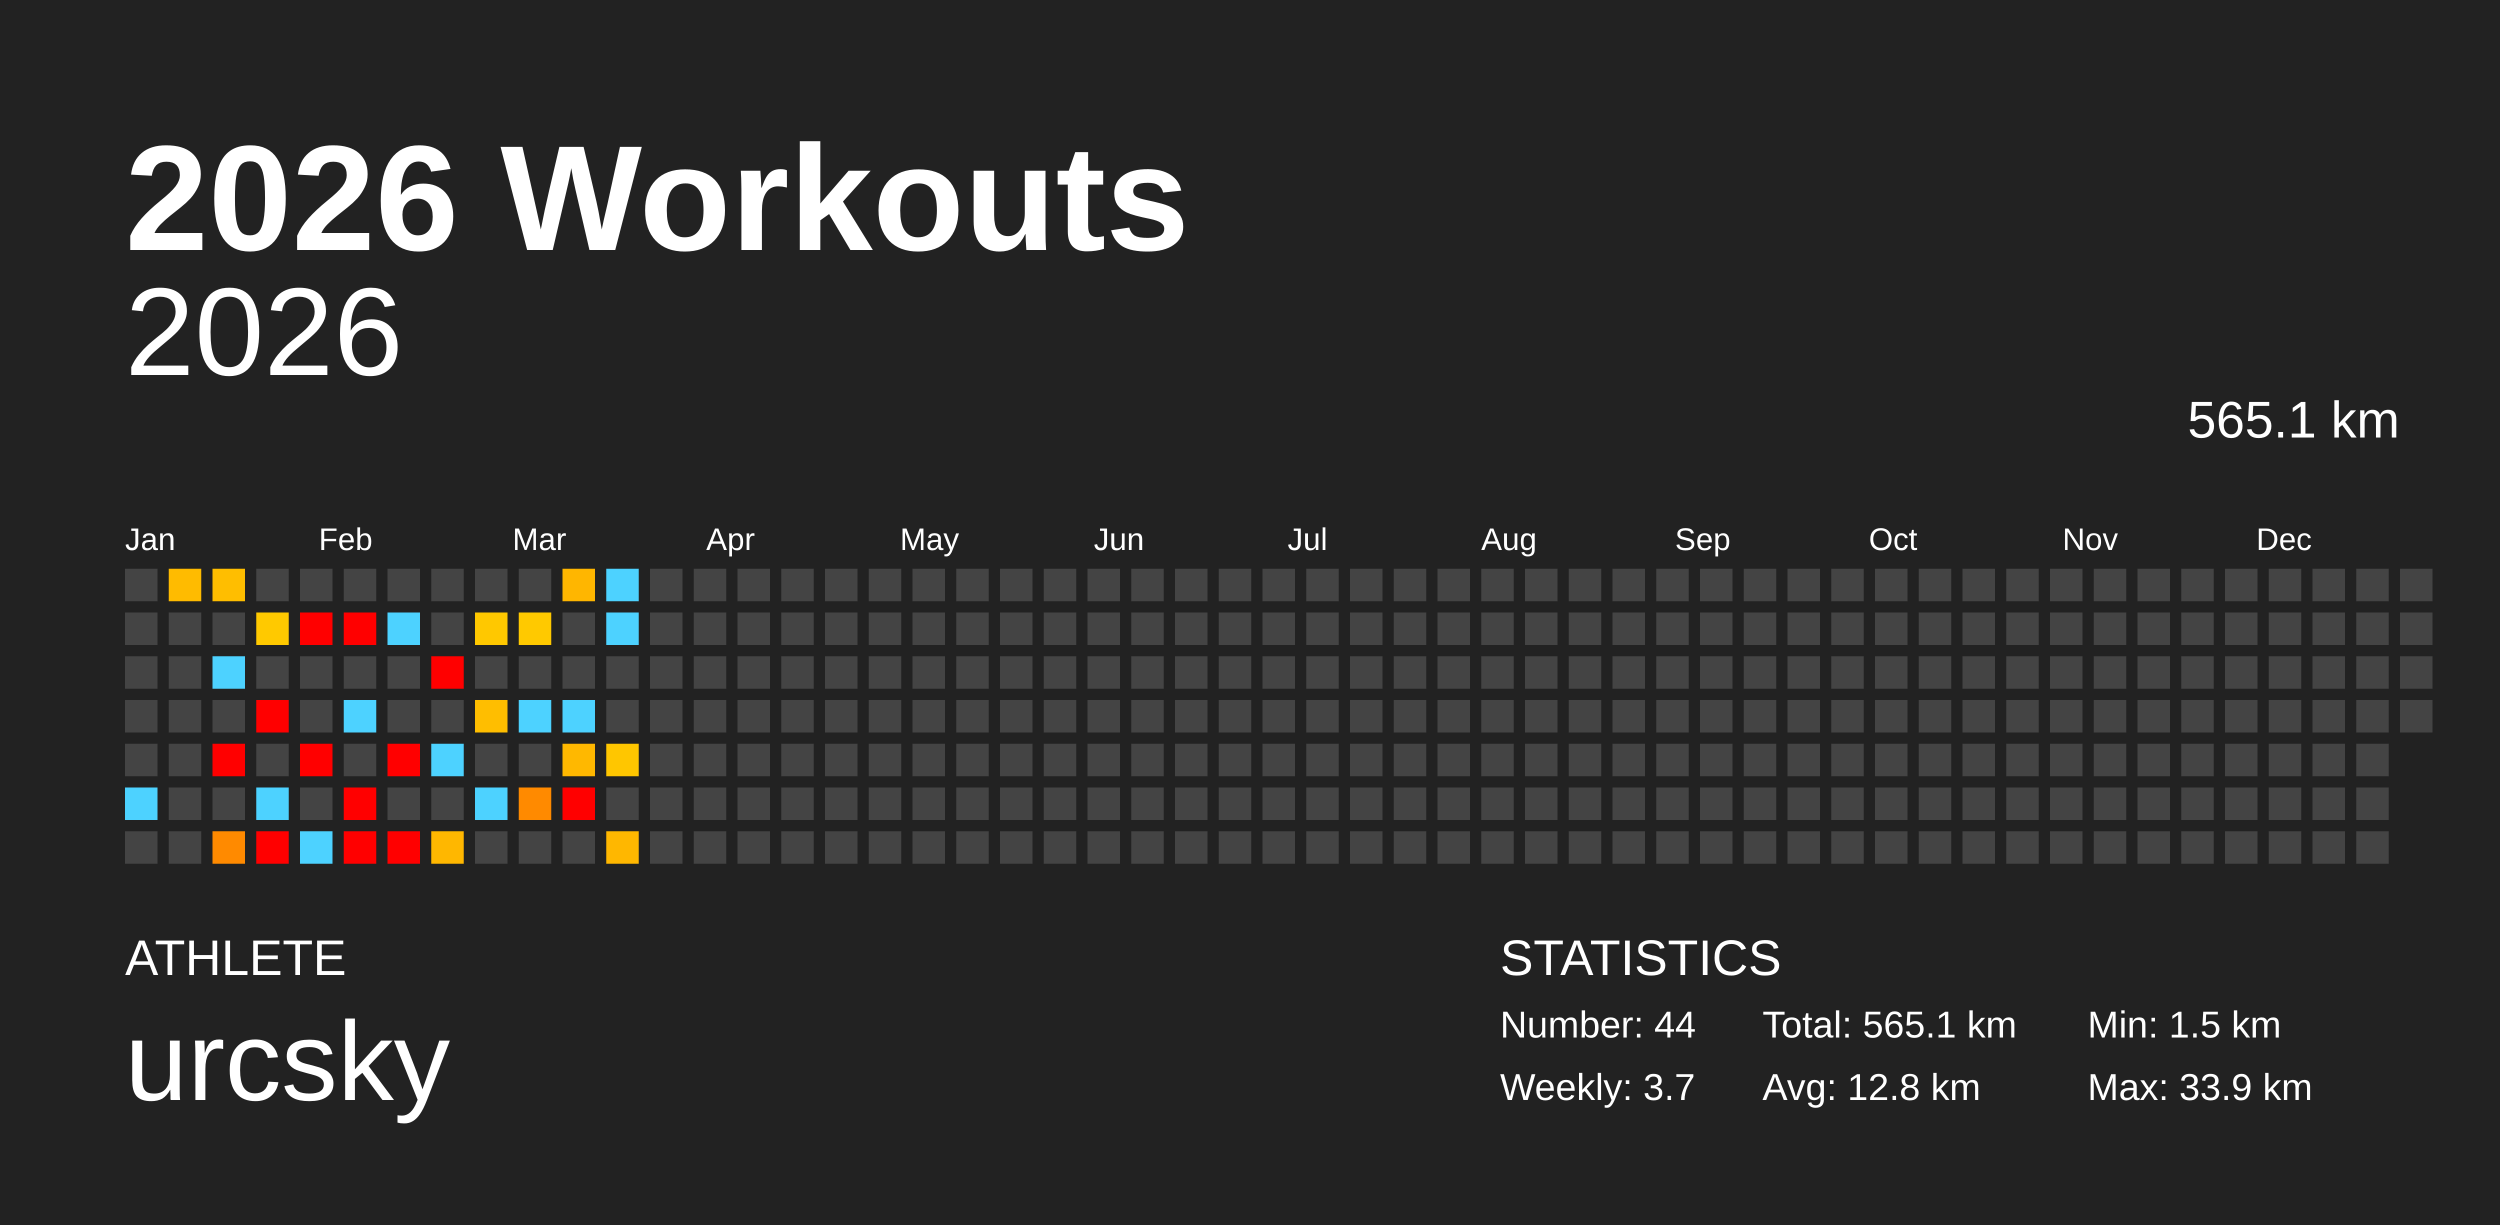
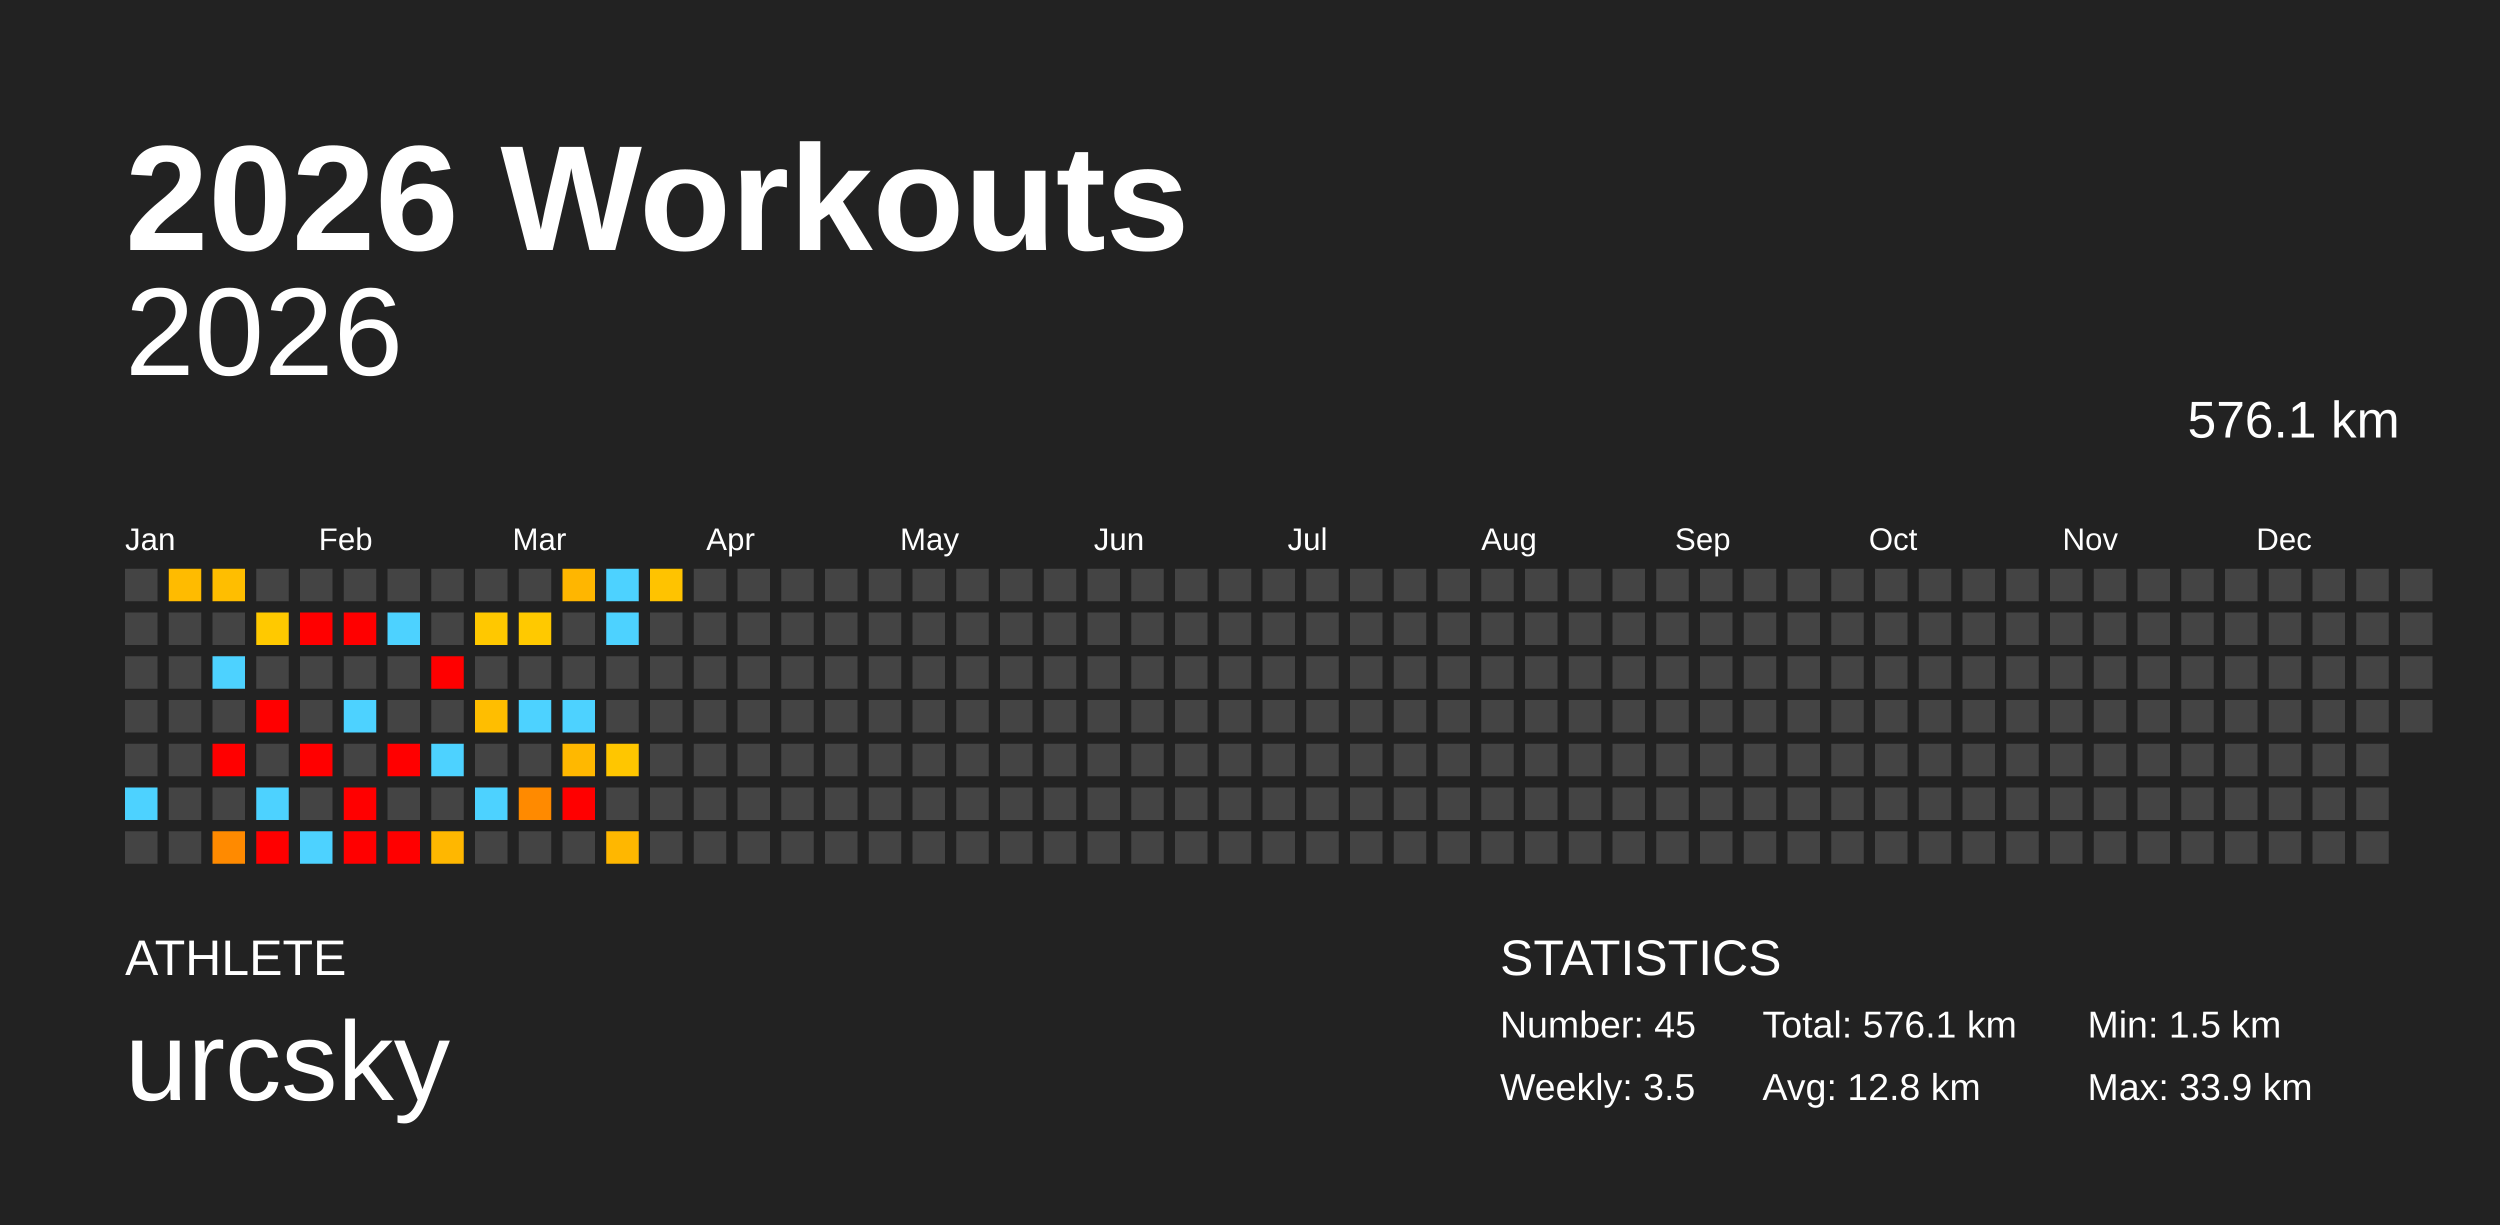
<svg xmlns="http://www.w3.org/2000/svg" baseProfile="full" height="98mm" version="1.1" viewBox="0,0,200,98" width="200mm">
  <defs />
  <rect fill="#222222" height="98" width="200" x="0" y="0" />
  <text fill="#FFFFFF" style="font-size:12px; font-family:Arial; font-weight:bold;" x="10" y="20">2026 Workouts</text>
  <text fill="#FFFFFF" style="font-size:4px; font-family:Arial" x="10" y="78">ATHLETE</text>
  <text fill="#FFFFFF" style="font-size:9px; font-family:Arial" x="10" y="88">urcsky</text>
  <text fill="#FFFFFF" style="font-size:4px; font-family:Arial" x="120" y="78">STATISTICS</text>
-   <text fill="#FFFFFF" style="font-size:3px; font-family:Arial" x="120" y="83">Number: 44</text>
-   <text fill="#FFFFFF" style="font-size:3px; font-family:Arial" x="120" y="88">Weekly: 3.7</text>
-   <text fill="#FFFFFF" style="font-size:3px; font-family:Arial" x="141" y="83">Total: 565.1 km</text>
+   <text fill="#FFFFFF" style="font-size:3px; font-family:Arial" x="120" y="83">Number: 45</text>
+   <text fill="#FFFFFF" style="font-size:3px; font-family:Arial" x="120" y="88">Weekly: 3.5</text>
+   <text fill="#FFFFFF" style="font-size:3px; font-family:Arial" x="141" y="83">Total: 576.1 km</text>
  <text fill="#FFFFFF" style="font-size:3px; font-family:Arial" x="141" y="88">Avg: 12.8 km</text>
  <text fill="#FFFFFF" style="font-size:3px; font-family:Arial" x="167" y="83">Min: 1.5 km</text>
  <text fill="#FFFFFF" style="font-size:3px; font-family:Arial" x="167" y="88">Max: 33.9 km</text>
  <text alignment-baseline="hanging" fill="#FFFFFF" style="font-size:10.0px; font-family:Arial;" x="10" y="30">2026</text>
-   <text alignment-baseline="hanging" fill="#FFFFFF" style="font-size:4.125px; font-family:Arial;" x="175" y="35">565.1 km</text>
+   <text alignment-baseline="hanging" fill="#FFFFFF" style="font-size:4.125px; font-family:Arial;" x="175" y="35">576.1 km</text>
  <text fill="#FFFFFF" style="font-size:2.5px; font-family:Arial" x="10.0" y="44">Jan</text>
  <text fill="#FFFFFF" style="font-size:2.5px; font-family:Arial" x="25.5" y="44">Feb</text>
  <text fill="#FFFFFF" style="font-size:2.5px; font-family:Arial" x="41.0" y="44">Mar</text>
  <text fill="#FFFFFF" style="font-size:2.5px; font-family:Arial" x="56.5" y="44">Apr</text>
  <text fill="#FFFFFF" style="font-size:2.5px; font-family:Arial" x="72.0" y="44">May</text>
  <text fill="#FFFFFF" style="font-size:2.5px; font-family:Arial" x="87.5" y="44">Jun</text>
  <text fill="#FFFFFF" style="font-size:2.5px; font-family:Arial" x="103.0" y="44">Jul</text>
  <text fill="#FFFFFF" style="font-size:2.5px; font-family:Arial" x="118.5" y="44">Aug</text>
  <text fill="#FFFFFF" style="font-size:2.5px; font-family:Arial" x="134.0" y="44">Sep</text>
  <text fill="#FFFFFF" style="font-size:2.5px; font-family:Arial" x="149.5" y="44">Oct</text>
  <text fill="#FFFFFF" style="font-size:2.5px; font-family:Arial" x="165.0" y="44">Nov</text>
  <text fill="#FFFFFF" style="font-size:2.5px; font-family:Arial" x="180.5" y="44">Dec</text>
  <rect fill="#444444" height="2.6" width="2.6" x="10.0" y="45.5" />
  <rect fill="#444444" height="2.6" width="2.6" x="10.0" y="49.0" />
  <rect fill="#444444" height="2.6" width="2.6" x="10.0" y="52.5" />
  <rect fill="#444444" height="2.6" width="2.6" x="10.0" y="56.0" />
  <rect fill="#444444" height="2.6" width="2.6" x="10.0" y="59.5" />
  <rect fill="#4dd2ff" height="2.6" width="2.6" x="10.0" y="63.0" />
  <rect fill="#444444" height="2.6" width="2.6" x="10.0" y="66.5" />
  <rect fill="#ffbb00" height="2.6" width="2.6" x="13.5" y="45.5" />
  <rect fill="#444444" height="2.6" width="2.6" x="13.5" y="49.0" />
  <rect fill="#444444" height="2.6" width="2.6" x="13.5" y="52.5" />
  <rect fill="#444444" height="2.6" width="2.6" x="13.5" y="56.0" />
  <rect fill="#444444" height="2.6" width="2.6" x="13.5" y="59.5" />
  <rect fill="#444444" height="2.6" width="2.6" x="13.5" y="63.0" />
  <rect fill="#444444" height="2.6" width="2.6" x="13.5" y="66.5" />
  <rect fill="#ffbe00" height="2.6" width="2.6" x="17.0" y="45.5" />
  <rect fill="#444444" height="2.6" width="2.6" x="17.0" y="49.0" />
  <rect fill="#4dd2ff" height="2.6" width="2.6" x="17.0" y="52.5" />
  <rect fill="#444444" height="2.6" width="2.6" x="17.0" y="56.0" />
  <rect fill="red" height="2.6" width="2.6" x="17.0" y="59.5" />
  <rect fill="#444444" height="2.6" width="2.6" x="17.0" y="63.0" />
  <rect fill="#ff8a00" height="2.6" width="2.6" x="17.0" y="66.5" />
  <rect fill="#444444" height="2.6" width="2.6" x="20.5" y="45.5" />
  <rect fill="#ffc900" height="2.6" width="2.6" x="20.5" y="49.0" />
  <rect fill="#444444" height="2.6" width="2.6" x="20.5" y="52.5" />
  <rect fill="red" height="2.6" width="2.6" x="20.5" y="56.0" />
  <rect fill="#444444" height="2.6" width="2.6" x="20.5" y="59.5" />
  <rect fill="#4dd2ff" height="2.6" width="2.6" x="20.5" y="63.0" />
  <rect fill="red" height="2.6" width="2.6" x="20.5" y="66.5" />
  <rect fill="#444444" height="2.6" width="2.6" x="24.0" y="45.5" />
  <rect fill="red" height="2.6" width="2.6" x="24.0" y="49.0" />
  <rect fill="#444444" height="2.6" width="2.6" x="24.0" y="52.5" />
  <rect fill="#444444" height="2.6" width="2.6" x="24.0" y="56.0" />
  <rect fill="red" height="2.6" width="2.6" x="24.0" y="59.5" />
  <rect fill="#444444" height="2.6" width="2.6" x="24.0" y="63.0" />
  <rect fill="#4dd2ff" height="2.6" width="2.6" x="24.0" y="66.5" />
  <rect fill="#444444" height="2.6" width="2.6" x="27.5" y="45.5" />
  <rect fill="red" height="2.6" width="2.6" x="27.5" y="49.0" />
  <rect fill="#444444" height="2.6" width="2.6" x="27.5" y="52.5" />
  <rect fill="#4dd2ff" height="2.6" width="2.6" x="27.5" y="56.0" />
  <rect fill="#444444" height="2.6" width="2.6" x="27.5" y="59.5" />
  <rect fill="red" height="2.6" width="2.6" x="27.5" y="63.0" />
  <rect fill="red" height="2.6" width="2.6" x="27.5" y="66.5" />
  <rect fill="#444444" height="2.6" width="2.6" x="31.0" y="45.5" />
  <rect fill="#4dd2ff" height="2.6" width="2.6" x="31.0" y="49.0" />
  <rect fill="#444444" height="2.6" width="2.6" x="31.0" y="52.5" />
  <rect fill="#444444" height="2.6" width="2.6" x="31.0" y="56.0" />
  <rect fill="red" height="2.6" width="2.6" x="31.0" y="59.5" />
  <rect fill="#444444" height="2.6" width="2.6" x="31.0" y="63.0" />
  <rect fill="red" height="2.6" width="2.6" x="31.0" y="66.5" />
  <rect fill="#444444" height="2.6" width="2.6" x="34.5" y="45.5" />
  <rect fill="#444444" height="2.6" width="2.6" x="34.5" y="49.0" />
  <rect fill="red" height="2.6" width="2.6" x="34.5" y="52.5" />
  <rect fill="#444444" height="2.6" width="2.6" x="34.5" y="56.0" />
  <rect fill="#4dd2ff" height="2.6" width="2.6" x="34.5" y="59.5" />
  <rect fill="#444444" height="2.6" width="2.6" x="34.5" y="63.0" />
  <rect fill="#ffb700" height="2.6" width="2.6" x="34.5" y="66.5" />
  <rect fill="#444444" height="2.6" width="2.6" x="38.0" y="45.5" />
  <rect fill="#ffc800" height="2.6" width="2.6" x="38.0" y="49.0" />
  <rect fill="#444444" height="2.6" width="2.6" x="38.0" y="52.5" />
  <rect fill="#ffbe00" height="2.6" width="2.6" x="38.0" y="56.0" />
  <rect fill="#444444" height="2.6" width="2.6" x="38.0" y="59.5" />
  <rect fill="#4dd2ff" height="2.6" width="2.6" x="38.0" y="63.0" />
  <rect fill="#444444" height="2.6" width="2.6" x="38.0" y="66.5" />
  <rect fill="#444444" height="2.6" width="2.6" x="41.5" y="45.5" />
  <rect fill="#ffc900" height="2.6" width="2.6" x="41.5" y="49.0" />
  <rect fill="#444444" height="2.6" width="2.6" x="41.5" y="52.5" />
  <rect fill="#4dd2ff" height="2.6" width="2.6" x="41.5" y="56.0" />
  <rect fill="#444444" height="2.6" width="2.6" x="41.5" y="59.5" />
  <rect fill="#ff8a00" height="2.6" width="2.6" x="41.5" y="63.0" />
  <rect fill="#444444" height="2.6" width="2.6" x="41.5" y="66.5" />
  <rect fill="#ffb600" height="2.6" width="2.6" x="45.0" y="45.5" />
  <rect fill="#444444" height="2.6" width="2.6" x="45.0" y="49.0" />
  <rect fill="#444444" height="2.6" width="2.6" x="45.0" y="52.5" />
  <rect fill="#4dd2ff" height="2.6" width="2.6" x="45.0" y="56.0" />
  <rect fill="#ffb800" height="2.6" width="2.6" x="45.0" y="59.5" />
  <rect fill="red" height="2.6" width="2.6" x="45.0" y="63.0" />
  <rect fill="#444444" height="2.6" width="2.6" x="45.0" y="66.5" />
  <rect fill="#4dd2ff" height="2.6" width="2.6" x="48.5" y="45.5" />
  <rect fill="#4dd2ff" height="2.6" width="2.6" x="48.5" y="49.0" />
  <rect fill="#444444" height="2.6" width="2.6" x="48.5" y="52.5" />
  <rect fill="#444444" height="2.6" width="2.6" x="48.5" y="56.0" />
  <rect fill="#ffc600" height="2.6" width="2.6" x="48.5" y="59.5" />
  <rect fill="#444444" height="2.6" width="2.6" x="48.5" y="63.0" />
  <rect fill="#ffb700" height="2.6" width="2.6" x="48.5" y="66.5" />
-   <rect fill="#444444" height="2.6" width="2.6" x="52.0" y="45.5" />
+   <rect fill="#ffc300" height="2.6" width="2.6" x="52.0" y="45.5" />
  <rect fill="#444444" height="2.6" width="2.6" x="52.0" y="49.0" />
  <rect fill="#444444" height="2.6" width="2.6" x="52.0" y="52.5" />
  <rect fill="#444444" height="2.6" width="2.6" x="52.0" y="56.0" />
  <rect fill="#444444" height="2.6" width="2.6" x="52.0" y="59.5" />
  <rect fill="#444444" height="2.6" width="2.6" x="52.0" y="63.0" />
  <rect fill="#444444" height="2.6" width="2.6" x="52.0" y="66.5" />
  <rect fill="#444444" height="2.6" width="2.6" x="55.5" y="45.5" />
  <rect fill="#444444" height="2.6" width="2.6" x="55.5" y="49.0" />
  <rect fill="#444444" height="2.6" width="2.6" x="55.5" y="52.5" />
  <rect fill="#444444" height="2.6" width="2.6" x="55.5" y="56.0" />
  <rect fill="#444444" height="2.6" width="2.6" x="55.5" y="59.5" />
  <rect fill="#444444" height="2.6" width="2.6" x="55.5" y="63.0" />
  <rect fill="#444444" height="2.6" width="2.6" x="55.5" y="66.5" />
  <rect fill="#444444" height="2.6" width="2.6" x="59.0" y="45.5" />
  <rect fill="#444444" height="2.6" width="2.6" x="59.0" y="49.0" />
  <rect fill="#444444" height="2.6" width="2.6" x="59.0" y="52.5" />
  <rect fill="#444444" height="2.6" width="2.6" x="59.0" y="56.0" />
  <rect fill="#444444" height="2.6" width="2.6" x="59.0" y="59.5" />
  <rect fill="#444444" height="2.6" width="2.6" x="59.0" y="63.0" />
  <rect fill="#444444" height="2.6" width="2.6" x="59.0" y="66.5" />
  <rect fill="#444444" height="2.6" width="2.6" x="62.5" y="45.5" />
  <rect fill="#444444" height="2.6" width="2.6" x="62.5" y="49.0" />
  <rect fill="#444444" height="2.6" width="2.6" x="62.5" y="52.5" />
  <rect fill="#444444" height="2.6" width="2.6" x="62.5" y="56.0" />
  <rect fill="#444444" height="2.6" width="2.6" x="62.5" y="59.5" />
  <rect fill="#444444" height="2.6" width="2.6" x="62.5" y="63.0" />
  <rect fill="#444444" height="2.6" width="2.6" x="62.5" y="66.5" />
  <rect fill="#444444" height="2.6" width="2.6" x="66.0" y="45.5" />
  <rect fill="#444444" height="2.6" width="2.6" x="66.0" y="49.0" />
  <rect fill="#444444" height="2.6" width="2.6" x="66.0" y="52.5" />
  <rect fill="#444444" height="2.6" width="2.6" x="66.0" y="56.0" />
  <rect fill="#444444" height="2.6" width="2.6" x="66.0" y="59.5" />
  <rect fill="#444444" height="2.6" width="2.6" x="66.0" y="63.0" />
  <rect fill="#444444" height="2.6" width="2.6" x="66.0" y="66.5" />
  <rect fill="#444444" height="2.6" width="2.6" x="69.5" y="45.5" />
  <rect fill="#444444" height="2.6" width="2.6" x="69.5" y="49.0" />
  <rect fill="#444444" height="2.6" width="2.6" x="69.5" y="52.5" />
  <rect fill="#444444" height="2.6" width="2.6" x="69.5" y="56.0" />
  <rect fill="#444444" height="2.6" width="2.6" x="69.5" y="59.5" />
  <rect fill="#444444" height="2.6" width="2.6" x="69.5" y="63.0" />
  <rect fill="#444444" height="2.6" width="2.6" x="69.5" y="66.5" />
  <rect fill="#444444" height="2.6" width="2.6" x="73.0" y="45.5" />
  <rect fill="#444444" height="2.6" width="2.6" x="73.0" y="49.0" />
  <rect fill="#444444" height="2.6" width="2.6" x="73.0" y="52.5" />
  <rect fill="#444444" height="2.6" width="2.6" x="73.0" y="56.0" />
  <rect fill="#444444" height="2.6" width="2.6" x="73.0" y="59.5" />
  <rect fill="#444444" height="2.6" width="2.6" x="73.0" y="63.0" />
  <rect fill="#444444" height="2.6" width="2.6" x="73.0" y="66.5" />
  <rect fill="#444444" height="2.6" width="2.6" x="76.5" y="45.5" />
  <rect fill="#444444" height="2.6" width="2.6" x="76.5" y="49.0" />
  <rect fill="#444444" height="2.6" width="2.6" x="76.5" y="52.5" />
  <rect fill="#444444" height="2.6" width="2.6" x="76.5" y="56.0" />
  <rect fill="#444444" height="2.6" width="2.6" x="76.5" y="59.5" />
  <rect fill="#444444" height="2.6" width="2.6" x="76.5" y="63.0" />
  <rect fill="#444444" height="2.6" width="2.6" x="76.5" y="66.5" />
  <rect fill="#444444" height="2.6" width="2.6" x="80.0" y="45.5" />
  <rect fill="#444444" height="2.6" width="2.6" x="80.0" y="49.0" />
  <rect fill="#444444" height="2.6" width="2.6" x="80.0" y="52.5" />
  <rect fill="#444444" height="2.6" width="2.6" x="80.0" y="56.0" />
  <rect fill="#444444" height="2.6" width="2.6" x="80.0" y="59.5" />
  <rect fill="#444444" height="2.6" width="2.6" x="80.0" y="63.0" />
  <rect fill="#444444" height="2.6" width="2.6" x="80.0" y="66.5" />
  <rect fill="#444444" height="2.6" width="2.6" x="83.5" y="45.5" />
  <rect fill="#444444" height="2.6" width="2.6" x="83.5" y="49.0" />
  <rect fill="#444444" height="2.6" width="2.6" x="83.5" y="52.5" />
  <rect fill="#444444" height="2.6" width="2.6" x="83.5" y="56.0" />
  <rect fill="#444444" height="2.6" width="2.6" x="83.5" y="59.5" />
  <rect fill="#444444" height="2.6" width="2.6" x="83.5" y="63.0" />
  <rect fill="#444444" height="2.6" width="2.6" x="83.5" y="66.5" />
  <rect fill="#444444" height="2.6" width="2.6" x="87.0" y="45.5" />
  <rect fill="#444444" height="2.6" width="2.6" x="87.0" y="49.0" />
  <rect fill="#444444" height="2.6" width="2.6" x="87.0" y="52.5" />
  <rect fill="#444444" height="2.6" width="2.6" x="87.0" y="56.0" />
  <rect fill="#444444" height="2.6" width="2.6" x="87.0" y="59.5" />
  <rect fill="#444444" height="2.6" width="2.6" x="87.0" y="63.0" />
  <rect fill="#444444" height="2.6" width="2.6" x="87.0" y="66.5" />
  <rect fill="#444444" height="2.6" width="2.6" x="90.5" y="45.5" />
  <rect fill="#444444" height="2.6" width="2.6" x="90.5" y="49.0" />
  <rect fill="#444444" height="2.6" width="2.6" x="90.5" y="52.5" />
  <rect fill="#444444" height="2.6" width="2.6" x="90.5" y="56.0" />
  <rect fill="#444444" height="2.6" width="2.6" x="90.5" y="59.5" />
  <rect fill="#444444" height="2.6" width="2.6" x="90.5" y="63.0" />
  <rect fill="#444444" height="2.6" width="2.6" x="90.5" y="66.5" />
  <rect fill="#444444" height="2.6" width="2.6" x="94.0" y="45.5" />
  <rect fill="#444444" height="2.6" width="2.6" x="94.0" y="49.0" />
  <rect fill="#444444" height="2.6" width="2.6" x="94.0" y="52.5" />
  <rect fill="#444444" height="2.6" width="2.6" x="94.0" y="56.0" />
  <rect fill="#444444" height="2.6" width="2.6" x="94.0" y="59.5" />
  <rect fill="#444444" height="2.6" width="2.6" x="94.0" y="63.0" />
  <rect fill="#444444" height="2.6" width="2.6" x="94.0" y="66.5" />
  <rect fill="#444444" height="2.6" width="2.6" x="97.5" y="45.5" />
  <rect fill="#444444" height="2.6" width="2.6" x="97.5" y="49.0" />
  <rect fill="#444444" height="2.6" width="2.6" x="97.5" y="52.5" />
  <rect fill="#444444" height="2.6" width="2.6" x="97.5" y="56.0" />
  <rect fill="#444444" height="2.6" width="2.6" x="97.5" y="59.5" />
  <rect fill="#444444" height="2.6" width="2.6" x="97.5" y="63.0" />
  <rect fill="#444444" height="2.6" width="2.6" x="97.5" y="66.5" />
  <rect fill="#444444" height="2.6" width="2.6" x="101.0" y="45.5" />
  <rect fill="#444444" height="2.6" width="2.6" x="101.0" y="49.0" />
  <rect fill="#444444" height="2.6" width="2.6" x="101.0" y="52.5" />
  <rect fill="#444444" height="2.6" width="2.6" x="101.0" y="56.0" />
  <rect fill="#444444" height="2.6" width="2.6" x="101.0" y="59.5" />
  <rect fill="#444444" height="2.6" width="2.6" x="101.0" y="63.0" />
  <rect fill="#444444" height="2.6" width="2.6" x="101.0" y="66.5" />
  <rect fill="#444444" height="2.6" width="2.6" x="104.5" y="45.5" />
  <rect fill="#444444" height="2.6" width="2.6" x="104.5" y="49.0" />
  <rect fill="#444444" height="2.6" width="2.6" x="104.5" y="52.5" />
  <rect fill="#444444" height="2.6" width="2.6" x="104.5" y="56.0" />
  <rect fill="#444444" height="2.6" width="2.6" x="104.5" y="59.5" />
  <rect fill="#444444" height="2.6" width="2.6" x="104.5" y="63.0" />
  <rect fill="#444444" height="2.6" width="2.6" x="104.5" y="66.5" />
  <rect fill="#444444" height="2.6" width="2.6" x="108.0" y="45.5" />
  <rect fill="#444444" height="2.6" width="2.6" x="108.0" y="49.0" />
  <rect fill="#444444" height="2.6" width="2.6" x="108.0" y="52.5" />
  <rect fill="#444444" height="2.6" width="2.6" x="108.0" y="56.0" />
  <rect fill="#444444" height="2.6" width="2.6" x="108.0" y="59.5" />
  <rect fill="#444444" height="2.6" width="2.6" x="108.0" y="63.0" />
  <rect fill="#444444" height="2.6" width="2.6" x="108.0" y="66.5" />
  <rect fill="#444444" height="2.6" width="2.6" x="111.5" y="45.5" />
  <rect fill="#444444" height="2.6" width="2.6" x="111.5" y="49.0" />
  <rect fill="#444444" height="2.6" width="2.6" x="111.5" y="52.5" />
  <rect fill="#444444" height="2.6" width="2.6" x="111.5" y="56.0" />
  <rect fill="#444444" height="2.6" width="2.6" x="111.5" y="59.5" />
  <rect fill="#444444" height="2.6" width="2.6" x="111.5" y="63.0" />
  <rect fill="#444444" height="2.6" width="2.6" x="111.5" y="66.5" />
  <rect fill="#444444" height="2.6" width="2.6" x="115.0" y="45.5" />
  <rect fill="#444444" height="2.6" width="2.6" x="115.0" y="49.0" />
  <rect fill="#444444" height="2.6" width="2.6" x="115.0" y="52.5" />
  <rect fill="#444444" height="2.6" width="2.6" x="115.0" y="56.0" />
  <rect fill="#444444" height="2.6" width="2.6" x="115.0" y="59.5" />
  <rect fill="#444444" height="2.6" width="2.6" x="115.0" y="63.0" />
  <rect fill="#444444" height="2.6" width="2.6" x="115.0" y="66.5" />
  <rect fill="#444444" height="2.6" width="2.6" x="118.5" y="45.5" />
  <rect fill="#444444" height="2.6" width="2.6" x="118.5" y="49.0" />
  <rect fill="#444444" height="2.6" width="2.6" x="118.5" y="52.5" />
  <rect fill="#444444" height="2.6" width="2.6" x="118.5" y="56.0" />
  <rect fill="#444444" height="2.6" width="2.6" x="118.5" y="59.5" />
  <rect fill="#444444" height="2.6" width="2.6" x="118.5" y="63.0" />
  <rect fill="#444444" height="2.6" width="2.6" x="118.5" y="66.5" />
  <rect fill="#444444" height="2.6" width="2.6" x="122.0" y="45.5" />
  <rect fill="#444444" height="2.6" width="2.6" x="122.0" y="49.0" />
  <rect fill="#444444" height="2.6" width="2.6" x="122.0" y="52.5" />
  <rect fill="#444444" height="2.6" width="2.6" x="122.0" y="56.0" />
  <rect fill="#444444" height="2.6" width="2.6" x="122.0" y="59.5" />
  <rect fill="#444444" height="2.6" width="2.6" x="122.0" y="63.0" />
  <rect fill="#444444" height="2.6" width="2.6" x="122.0" y="66.5" />
  <rect fill="#444444" height="2.6" width="2.6" x="125.5" y="45.5" />
  <rect fill="#444444" height="2.6" width="2.6" x="125.5" y="49.0" />
  <rect fill="#444444" height="2.6" width="2.6" x="125.5" y="52.5" />
  <rect fill="#444444" height="2.6" width="2.6" x="125.5" y="56.0" />
  <rect fill="#444444" height="2.6" width="2.6" x="125.5" y="59.5" />
  <rect fill="#444444" height="2.6" width="2.6" x="125.5" y="63.0" />
  <rect fill="#444444" height="2.6" width="2.6" x="125.5" y="66.5" />
  <rect fill="#444444" height="2.6" width="2.6" x="129.0" y="45.5" />
  <rect fill="#444444" height="2.6" width="2.6" x="129.0" y="49.0" />
  <rect fill="#444444" height="2.6" width="2.6" x="129.0" y="52.5" />
  <rect fill="#444444" height="2.6" width="2.6" x="129.0" y="56.0" />
  <rect fill="#444444" height="2.6" width="2.6" x="129.0" y="59.5" />
  <rect fill="#444444" height="2.6" width="2.6" x="129.0" y="63.0" />
  <rect fill="#444444" height="2.6" width="2.6" x="129.0" y="66.5" />
  <rect fill="#444444" height="2.6" width="2.6" x="132.5" y="45.5" />
  <rect fill="#444444" height="2.6" width="2.6" x="132.5" y="49.0" />
  <rect fill="#444444" height="2.6" width="2.6" x="132.5" y="52.5" />
  <rect fill="#444444" height="2.6" width="2.6" x="132.5" y="56.0" />
  <rect fill="#444444" height="2.6" width="2.6" x="132.5" y="59.5" />
  <rect fill="#444444" height="2.6" width="2.6" x="132.5" y="63.0" />
  <rect fill="#444444" height="2.6" width="2.6" x="132.5" y="66.5" />
  <rect fill="#444444" height="2.6" width="2.6" x="136.0" y="45.5" />
  <rect fill="#444444" height="2.6" width="2.6" x="136.0" y="49.0" />
  <rect fill="#444444" height="2.6" width="2.6" x="136.0" y="52.5" />
  <rect fill="#444444" height="2.6" width="2.6" x="136.0" y="56.0" />
  <rect fill="#444444" height="2.6" width="2.6" x="136.0" y="59.5" />
  <rect fill="#444444" height="2.6" width="2.6" x="136.0" y="63.0" />
  <rect fill="#444444" height="2.6" width="2.6" x="136.0" y="66.5" />
  <rect fill="#444444" height="2.6" width="2.6" x="139.5" y="45.5" />
  <rect fill="#444444" height="2.6" width="2.6" x="139.5" y="49.0" />
  <rect fill="#444444" height="2.6" width="2.6" x="139.5" y="52.5" />
  <rect fill="#444444" height="2.6" width="2.6" x="139.5" y="56.0" />
  <rect fill="#444444" height="2.6" width="2.6" x="139.5" y="59.5" />
  <rect fill="#444444" height="2.6" width="2.6" x="139.5" y="63.0" />
  <rect fill="#444444" height="2.6" width="2.6" x="139.5" y="66.5" />
  <rect fill="#444444" height="2.6" width="2.6" x="143.0" y="45.5" />
  <rect fill="#444444" height="2.6" width="2.6" x="143.0" y="49.0" />
  <rect fill="#444444" height="2.6" width="2.6" x="143.0" y="52.5" />
  <rect fill="#444444" height="2.6" width="2.6" x="143.0" y="56.0" />
  <rect fill="#444444" height="2.6" width="2.6" x="143.0" y="59.5" />
  <rect fill="#444444" height="2.6" width="2.6" x="143.0" y="63.0" />
  <rect fill="#444444" height="2.6" width="2.6" x="143.0" y="66.5" />
  <rect fill="#444444" height="2.6" width="2.6" x="146.5" y="45.5" />
  <rect fill="#444444" height="2.6" width="2.6" x="146.5" y="49.0" />
  <rect fill="#444444" height="2.6" width="2.6" x="146.5" y="52.5" />
  <rect fill="#444444" height="2.6" width="2.6" x="146.5" y="56.0" />
  <rect fill="#444444" height="2.6" width="2.6" x="146.5" y="59.5" />
  <rect fill="#444444" height="2.6" width="2.6" x="146.5" y="63.0" />
  <rect fill="#444444" height="2.6" width="2.6" x="146.5" y="66.5" />
  <rect fill="#444444" height="2.6" width="2.6" x="150.0" y="45.5" />
  <rect fill="#444444" height="2.6" width="2.6" x="150.0" y="49.0" />
  <rect fill="#444444" height="2.6" width="2.6" x="150.0" y="52.5" />
  <rect fill="#444444" height="2.6" width="2.6" x="150.0" y="56.0" />
  <rect fill="#444444" height="2.6" width="2.6" x="150.0" y="59.5" />
  <rect fill="#444444" height="2.6" width="2.6" x="150.0" y="63.0" />
  <rect fill="#444444" height="2.6" width="2.6" x="150.0" y="66.5" />
  <rect fill="#444444" height="2.6" width="2.6" x="153.5" y="45.5" />
  <rect fill="#444444" height="2.6" width="2.6" x="153.5" y="49.0" />
  <rect fill="#444444" height="2.6" width="2.6" x="153.5" y="52.5" />
  <rect fill="#444444" height="2.6" width="2.6" x="153.5" y="56.0" />
  <rect fill="#444444" height="2.6" width="2.6" x="153.5" y="59.5" />
  <rect fill="#444444" height="2.6" width="2.6" x="153.5" y="63.0" />
  <rect fill="#444444" height="2.6" width="2.6" x="153.5" y="66.5" />
  <rect fill="#444444" height="2.6" width="2.6" x="157.0" y="45.5" />
  <rect fill="#444444" height="2.6" width="2.6" x="157.0" y="49.0" />
  <rect fill="#444444" height="2.6" width="2.6" x="157.0" y="52.5" />
  <rect fill="#444444" height="2.6" width="2.6" x="157.0" y="56.0" />
  <rect fill="#444444" height="2.6" width="2.6" x="157.0" y="59.5" />
  <rect fill="#444444" height="2.6" width="2.6" x="157.0" y="63.0" />
  <rect fill="#444444" height="2.6" width="2.6" x="157.0" y="66.5" />
  <rect fill="#444444" height="2.6" width="2.6" x="160.5" y="45.5" />
  <rect fill="#444444" height="2.6" width="2.6" x="160.5" y="49.0" />
  <rect fill="#444444" height="2.6" width="2.6" x="160.5" y="52.5" />
  <rect fill="#444444" height="2.6" width="2.6" x="160.5" y="56.0" />
  <rect fill="#444444" height="2.6" width="2.6" x="160.5" y="59.5" />
  <rect fill="#444444" height="2.6" width="2.6" x="160.5" y="63.0" />
  <rect fill="#444444" height="2.6" width="2.6" x="160.5" y="66.5" />
  <rect fill="#444444" height="2.6" width="2.6" x="164.0" y="45.5" />
  <rect fill="#444444" height="2.6" width="2.6" x="164.0" y="49.0" />
  <rect fill="#444444" height="2.6" width="2.6" x="164.0" y="52.5" />
  <rect fill="#444444" height="2.6" width="2.6" x="164.0" y="56.0" />
  <rect fill="#444444" height="2.6" width="2.6" x="164.0" y="59.5" />
  <rect fill="#444444" height="2.6" width="2.6" x="164.0" y="63.0" />
  <rect fill="#444444" height="2.6" width="2.6" x="164.0" y="66.5" />
  <rect fill="#444444" height="2.6" width="2.6" x="167.5" y="45.5" />
  <rect fill="#444444" height="2.6" width="2.6" x="167.5" y="49.0" />
  <rect fill="#444444" height="2.6" width="2.6" x="167.5" y="52.5" />
  <rect fill="#444444" height="2.6" width="2.6" x="167.5" y="56.0" />
  <rect fill="#444444" height="2.6" width="2.6" x="167.5" y="59.5" />
  <rect fill="#444444" height="2.6" width="2.6" x="167.5" y="63.0" />
  <rect fill="#444444" height="2.6" width="2.6" x="167.5" y="66.5" />
  <rect fill="#444444" height="2.6" width="2.6" x="171.0" y="45.5" />
  <rect fill="#444444" height="2.6" width="2.6" x="171.0" y="49.0" />
  <rect fill="#444444" height="2.6" width="2.6" x="171.0" y="52.5" />
  <rect fill="#444444" height="2.6" width="2.6" x="171.0" y="56.0" />
  <rect fill="#444444" height="2.6" width="2.6" x="171.0" y="59.5" />
  <rect fill="#444444" height="2.6" width="2.6" x="171.0" y="63.0" />
  <rect fill="#444444" height="2.6" width="2.6" x="171.0" y="66.5" />
  <rect fill="#444444" height="2.6" width="2.6" x="174.5" y="45.5" />
  <rect fill="#444444" height="2.6" width="2.6" x="174.5" y="49.0" />
  <rect fill="#444444" height="2.6" width="2.6" x="174.5" y="52.5" />
  <rect fill="#444444" height="2.6" width="2.6" x="174.5" y="56.0" />
  <rect fill="#444444" height="2.6" width="2.6" x="174.5" y="59.5" />
  <rect fill="#444444" height="2.6" width="2.6" x="174.5" y="63.0" />
  <rect fill="#444444" height="2.6" width="2.6" x="174.5" y="66.5" />
  <rect fill="#444444" height="2.6" width="2.6" x="178.0" y="45.5" />
  <rect fill="#444444" height="2.6" width="2.6" x="178.0" y="49.0" />
  <rect fill="#444444" height="2.6" width="2.6" x="178.0" y="52.5" />
  <rect fill="#444444" height="2.6" width="2.6" x="178.0" y="56.0" />
  <rect fill="#444444" height="2.6" width="2.6" x="178.0" y="59.5" />
  <rect fill="#444444" height="2.6" width="2.6" x="178.0" y="63.0" />
  <rect fill="#444444" height="2.6" width="2.6" x="178.0" y="66.5" />
  <rect fill="#444444" height="2.6" width="2.6" x="181.5" y="45.5" />
  <rect fill="#444444" height="2.6" width="2.6" x="181.5" y="49.0" />
  <rect fill="#444444" height="2.6" width="2.6" x="181.5" y="52.5" />
  <rect fill="#444444" height="2.6" width="2.6" x="181.5" y="56.0" />
  <rect fill="#444444" height="2.6" width="2.6" x="181.5" y="59.5" />
  <rect fill="#444444" height="2.6" width="2.6" x="181.5" y="63.0" />
  <rect fill="#444444" height="2.6" width="2.6" x="181.5" y="66.5" />
  <rect fill="#444444" height="2.6" width="2.6" x="185.0" y="45.5" />
  <rect fill="#444444" height="2.6" width="2.6" x="185.0" y="49.0" />
  <rect fill="#444444" height="2.6" width="2.6" x="185.0" y="52.5" />
  <rect fill="#444444" height="2.6" width="2.6" x="185.0" y="56.0" />
  <rect fill="#444444" height="2.6" width="2.6" x="185.0" y="59.5" />
  <rect fill="#444444" height="2.6" width="2.6" x="185.0" y="63.0" />
  <rect fill="#444444" height="2.6" width="2.6" x="185.0" y="66.5" />
  <rect fill="#444444" height="2.6" width="2.6" x="188.5" y="45.5" />
  <rect fill="#444444" height="2.6" width="2.6" x="188.5" y="49.0" />
  <rect fill="#444444" height="2.6" width="2.6" x="188.5" y="52.5" />
  <rect fill="#444444" height="2.6" width="2.6" x="188.5" y="56.0" />
  <rect fill="#444444" height="2.6" width="2.6" x="188.5" y="59.5" />
  <rect fill="#444444" height="2.6" width="2.6" x="188.5" y="63.0" />
  <rect fill="#444444" height="2.6" width="2.6" x="188.5" y="66.5" />
  <rect fill="#444444" height="2.6" width="2.6" x="192.0" y="45.5" />
  <rect fill="#444444" height="2.6" width="2.6" x="192.0" y="49.0" />
  <rect fill="#444444" height="2.6" width="2.6" x="192.0" y="52.5" />
  <rect fill="#444444" height="2.6" width="2.6" x="192.0" y="56.0" />
</svg>
